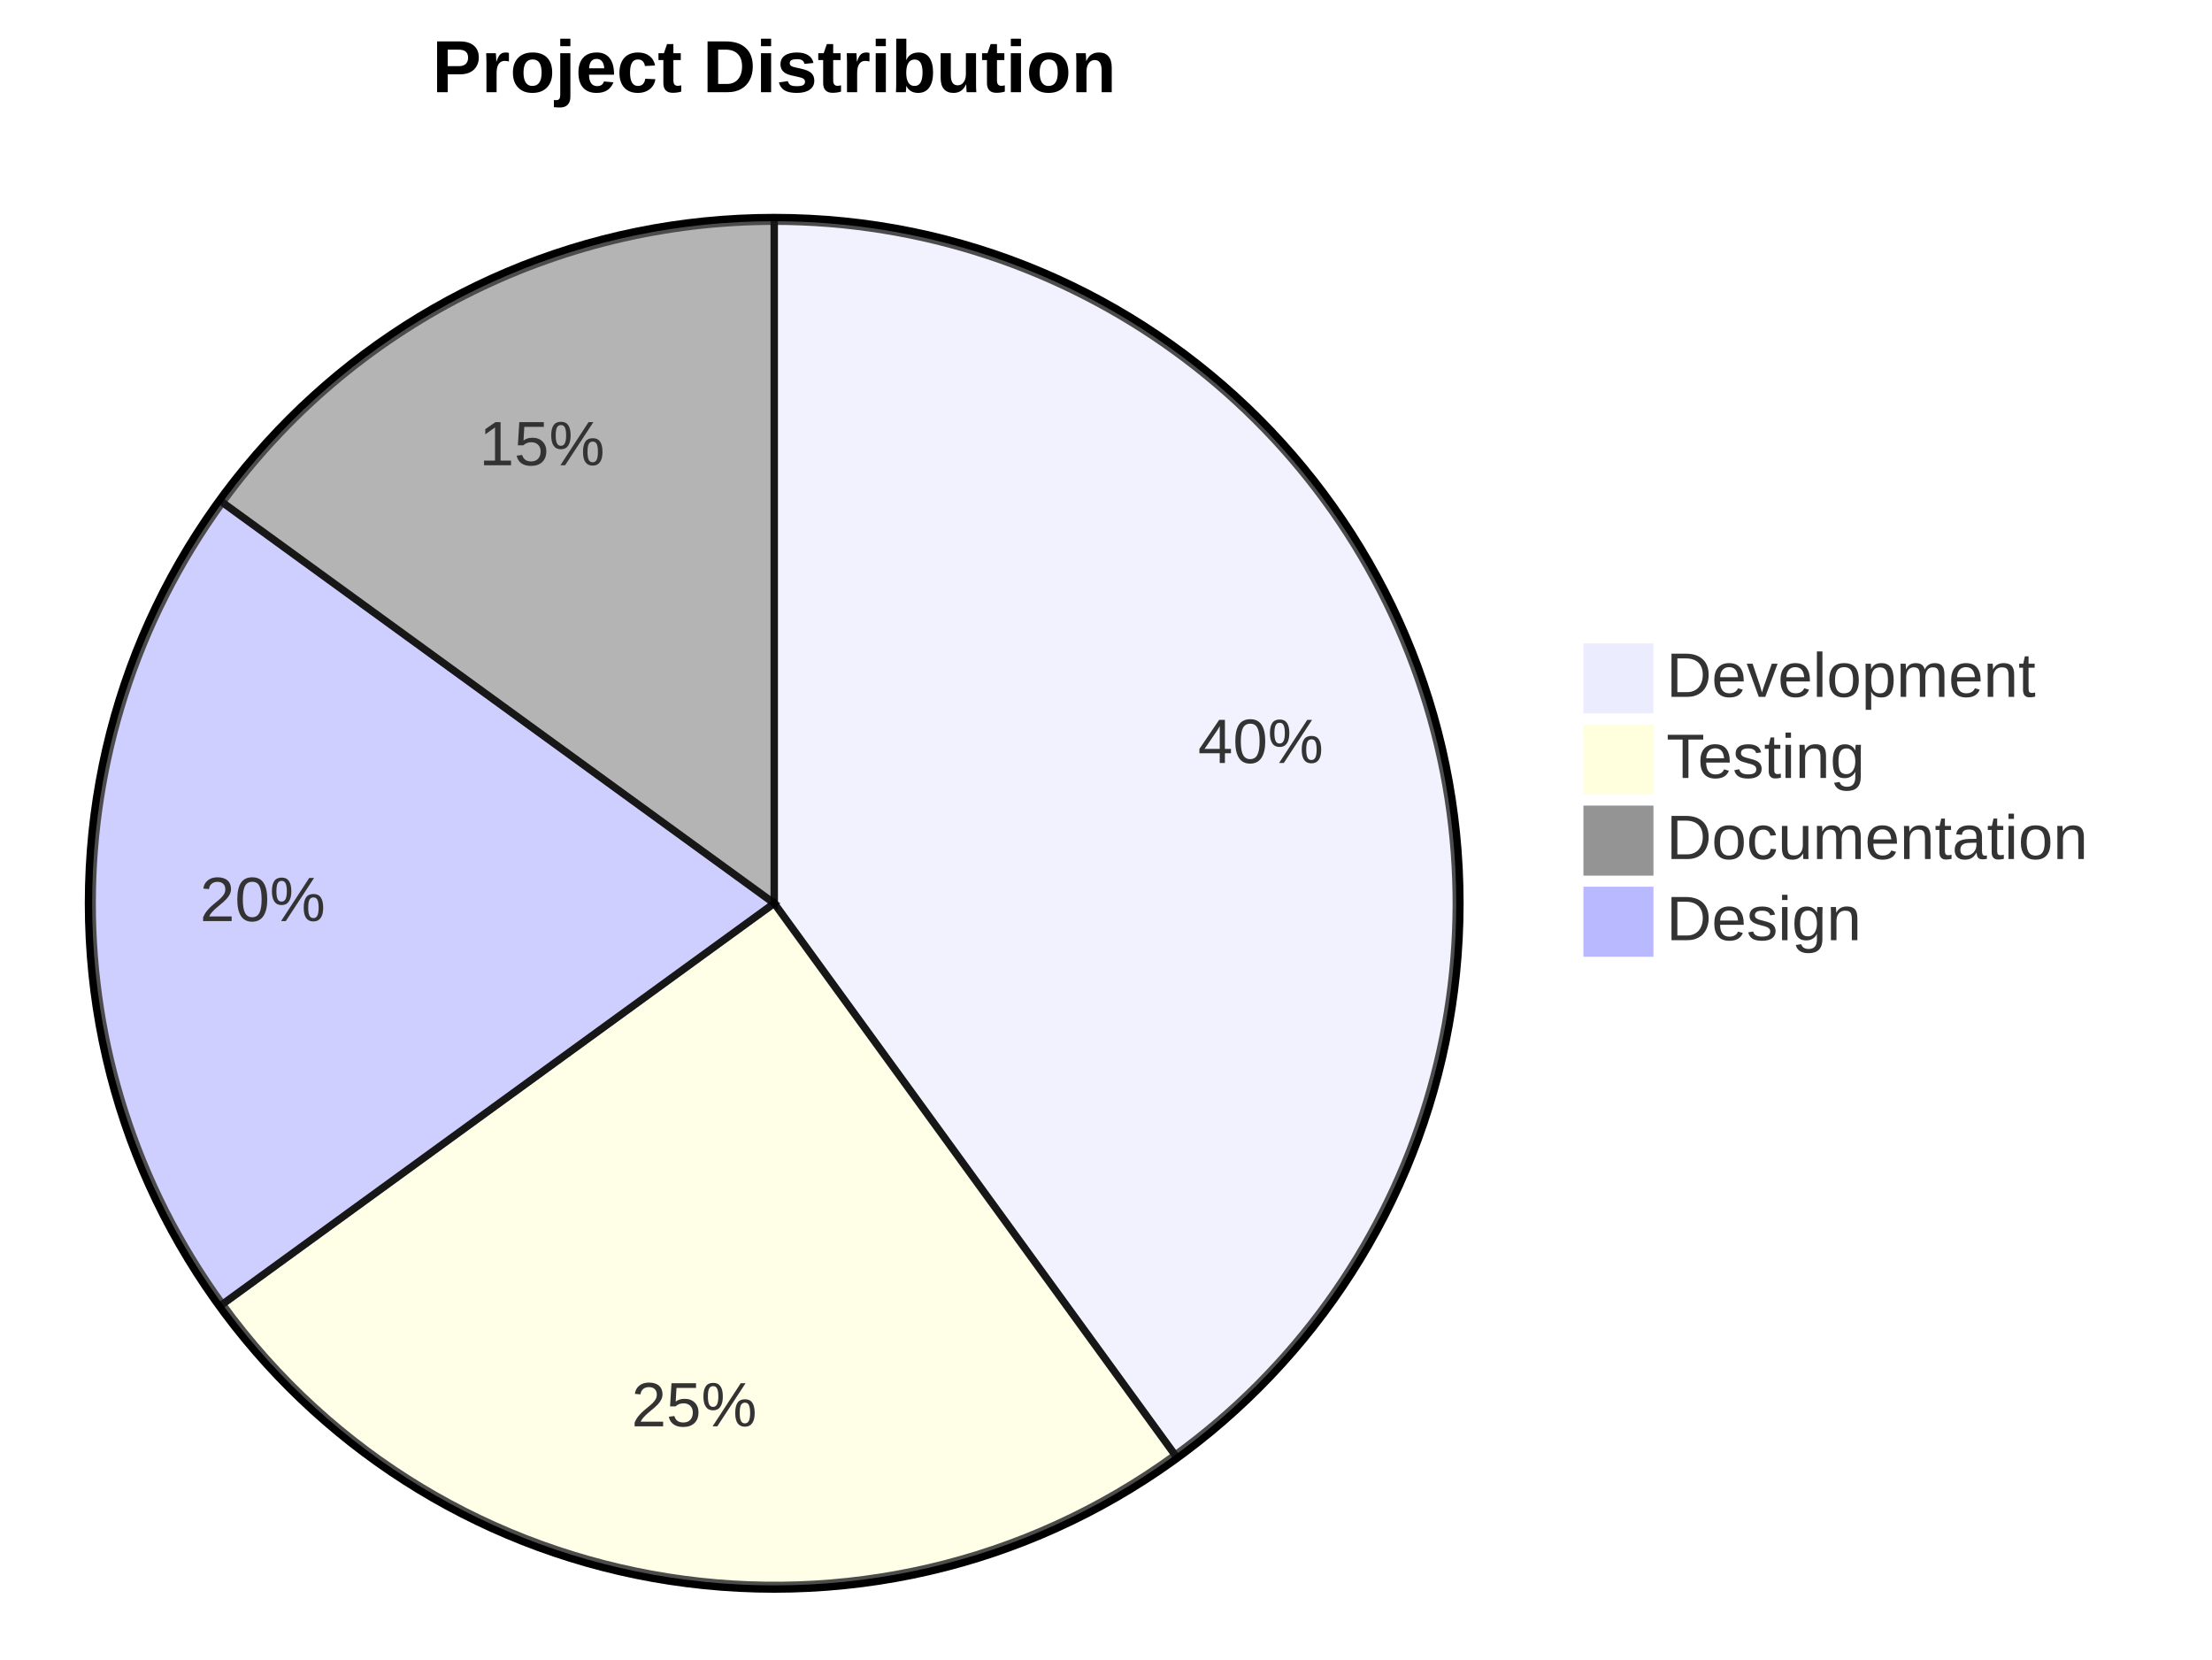
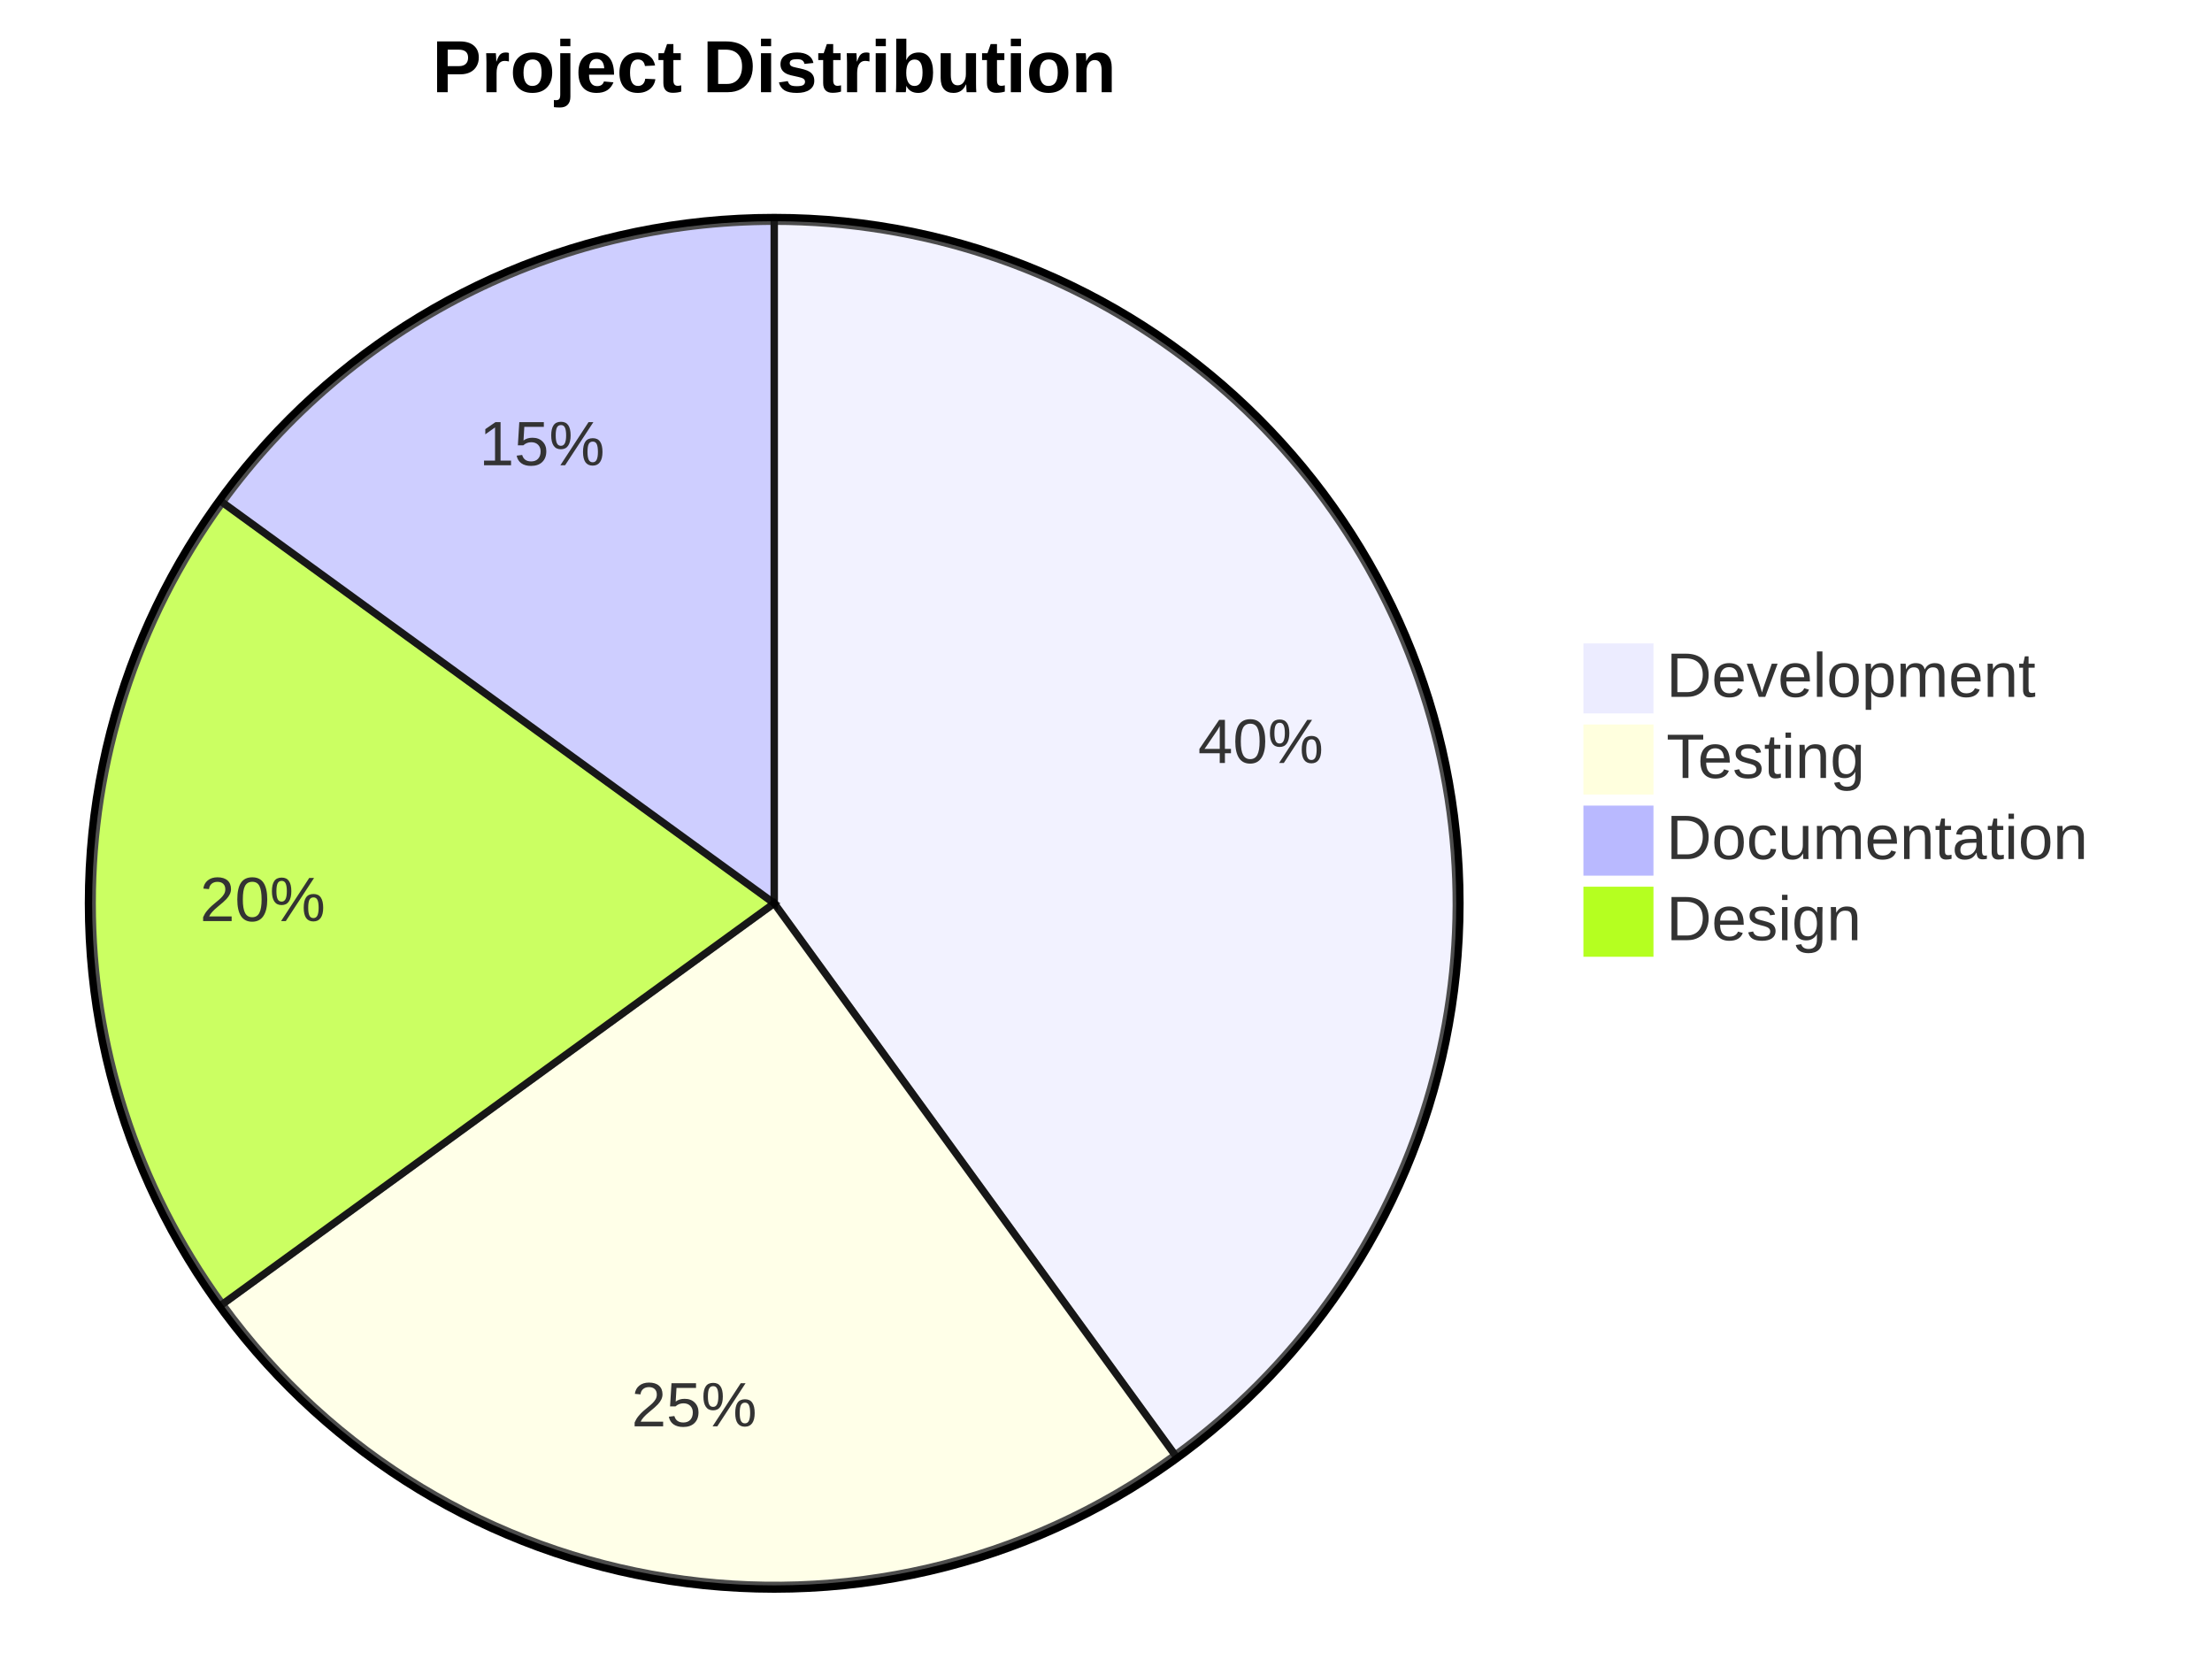
<svg xmlns="http://www.w3.org/2000/svg" width="600" height="450" viewBox="0 0 600 450" class="mermaid">
  <style>

.mermaid {
  font-family: trebuchet ms, verdana, arial, sans-serif;
  font-size: 16px;
}

.node rect,
.node polygon,
.node circle,
.node ellipse,
.node path {
  fill: #ECECFF;
  stroke: #9370DB;
  stroke-width: 1px;
}

.node line {
  stroke: #9370DB;
  stroke-width: 1px;
}

.node .label {
  fill: #333333;
}

.node text {
  fill: #333333;
  font-family: trebuchet ms, verdana, arial, sans-serif;
  font-size: 16px;
}

.edge-path {
  fill: none;
  stroke: #333333;
  stroke-width: 1px;
}

.edge-label {
  fill: #333333;
  font-family: trebuchet ms, verdana, arial, sans-serif;
}

.edge-label-bg {
  fill: rgba(232, 232, 232, 0.8);
}

.subgraph {
  fill: #ffffde;
  stroke: #aaaa33;
  stroke-width: 1px;
}

.subgraph-title {
  fill: #333333;
  font-weight: bold;
}

.cluster rect {
  fill: #ffffde;
  stroke: #aaaa33;
  stroke-width: 1px;
  rx: 5px;
  ry: 5px;
}

.cluster-label {
  fill: #333333;
  font-family: trebuchet ms, verdana, arial, sans-serif;
  font-size: 16px;
  font-weight: bold;
}

marker path {
  fill: #333333;
  stroke: #333333;
}


.pieCircle {
  stroke: black;
  stroke-width: 2px;
  opacity: 0.7;
}

.pieOuterCircle {
  stroke: black;
  stroke-width: 2px;
  fill: none;
}

.pieTitleText {
  text-anchor: middle;
  font-size: 25px;
  fill: #333333;
  font-family: trebuchet ms, verdana, arial, sans-serif;
}

.slice {
  font-family: trebuchet ms, verdana, arial, sans-serif;
  fill: #333333;
  font-size: 17px;
}

.legend text {
  fill: #333333;
  font-family: trebuchet ms, verdana, arial, sans-serif;
  font-size: 17px;
}

  </style>
  <g class="root">
    <g class="clusters">

    </g>
    <g class="edgePaths">

    </g>
    <g class="edgeLabels">

    </g>
    <g class="nodes">

    </g>
-     <circle cx="210" cy="245" r="186" class="pieOuterCircle" stroke-width="2" stroke="black" fill="none" />
-     <path d="M 210 245 L 210 60 A 185 185 0 0 1 318.74 394.668 Z" class="pieCircle" stroke-width="2" fill="hsl(240, 100%, 96.275%)" stroke="black" opacity="0.7" />
-     <path d="M 210 245 L 318.74 394.668 A 185 185 0 0 1 60.332 353.74 Z" class="pieCircle" opacity="0.7" stroke-width="2" stroke="black" fill="hsl(60, 100%, 93.529%)" />
-     <path d="M 210 245 L 60.332 353.74 A 185 185 0 0 1 60.332 136.26 Z" class="pieCircle" stroke="black" stroke-width="2" fill="hsl(240, 100%, 86.275%)" opacity="0.7" />
-     <path d="M 210 245 L 60.332 136.26 A 185 185 0 0 1 210 60 Z" class="pieCircle" stroke="black" fill="hsl(0, 0%, 58.039%)" opacity="0.7" stroke-width="2" />
-     <text x="210" y="25" class="pie-title" font-size="20" font-weight="bold" text-anchor="middle">Project Distribution</text>
+     <circle cx="210" cy="245" r="186" class="pieOuterCircle" stroke-width="2" fill="none" stroke="black" />
+     <path d="M 210 245 L 210 60 A 185 185 0 0 1 318.74 394.668 Z" class="pieCircle" stroke-width="2" stroke="black" fill="#ececff" opacity="0.7" />
+     <path d="M 210 245 L 318.74 394.668 A 185 185 0 0 1 60.332 353.74 Z" class="pieCircle" stroke-width="2" opacity="0.7" stroke="black" fill="#ffffde" />
+     <path d="M 210 245 L 60.332 353.74 A 185 185 0 0 1 60.332 136.26 Z" class="pieCircle" fill="hsl(80, 100%, 56.275%)" stroke-width="2" opacity="0.7" stroke="black" />
+     <path d="M 210 245 L 60.332 136.26 A 185 185 0 0 1 210 60 Z" class="pieCircle" fill="hsl(240, 100%, 86.275%)" stroke="black" stroke-width="2" opacity="0.7" />
+     <text x="210" y="25" class="pie-title" text-anchor="middle" font-size="20" font-weight="bold">Project Distribution</text>
    <text x="341.959" y="202.124" class="slice" text-anchor="middle" dominant-baseline="middle" font-size="17">40%</text>
-     <text x="188.295" y="382.042" class="slice" font-size="17" dominant-baseline="middle" text-anchor="middle">25%</text>
-     <text x="71.25" y="245" class="slice" dominant-baseline="middle" font-size="17" text-anchor="middle">20%</text>
-     <text x="147.009" y="121.373" class="slice" text-anchor="middle" dominant-baseline="middle" font-size="17">15%</text>
+     <text x="188.295" y="382.042" class="slice" text-anchor="middle" font-size="17" dominant-baseline="middle">25%</text>
+     <text x="71.25" y="245" class="slice" dominant-baseline="middle" text-anchor="middle" font-size="17">20%</text>
+     <text x="147.009" y="121.373" class="slice" dominant-baseline="middle" font-size="17" text-anchor="middle">15%</text>
    <g class="legend">
-       <rect x="430" y="175" width="18" height="18" class="legend" fill="hsl(240, 100%, 96.275%)" stroke="hsl(240, 100%, 96.275%)" />
-       <rect x="430" y="197" width="18" height="18" class="legend" fill="hsl(60, 100%, 93.529%)" stroke="hsl(60, 100%, 93.529%)" />
-       <rect x="430" y="219" width="18" height="18" class="legend" fill="hsl(0, 0%, 58.039%)" stroke="hsl(0, 0%, 58.039%)" />
-       <rect x="430" y="241" width="18" height="18" class="legend" fill="hsl(240, 100%, 86.275%)" stroke="hsl(240, 100%, 86.275%)" />
+       <rect x="430" y="175" width="18" height="18" class="legend" fill="#ececff" stroke="#ececff" />
+       <rect x="430" y="197" width="18" height="18" class="legend" fill="#ffffde" stroke="#ffffde" />
+       <rect x="430" y="219" width="18" height="18" class="legend" stroke="hsl(240, 100%, 86.275%)" fill="hsl(240, 100%, 86.275%)" />
+       <rect x="430" y="241" width="18" height="18" class="legend" fill="hsl(80, 100%, 56.275%)" stroke="hsl(80, 100%, 56.275%)" />
      <text x="452" y="189" class="legend" font-size="17">Development</text>
      <text x="452" y="211" class="legend" font-size="17">Testing</text>
      <text x="452" y="233" class="legend" font-size="17">Documentation</text>
      <text x="452" y="255" class="legend" font-size="17">Design</text>
    </g>
  </g>
</svg>
